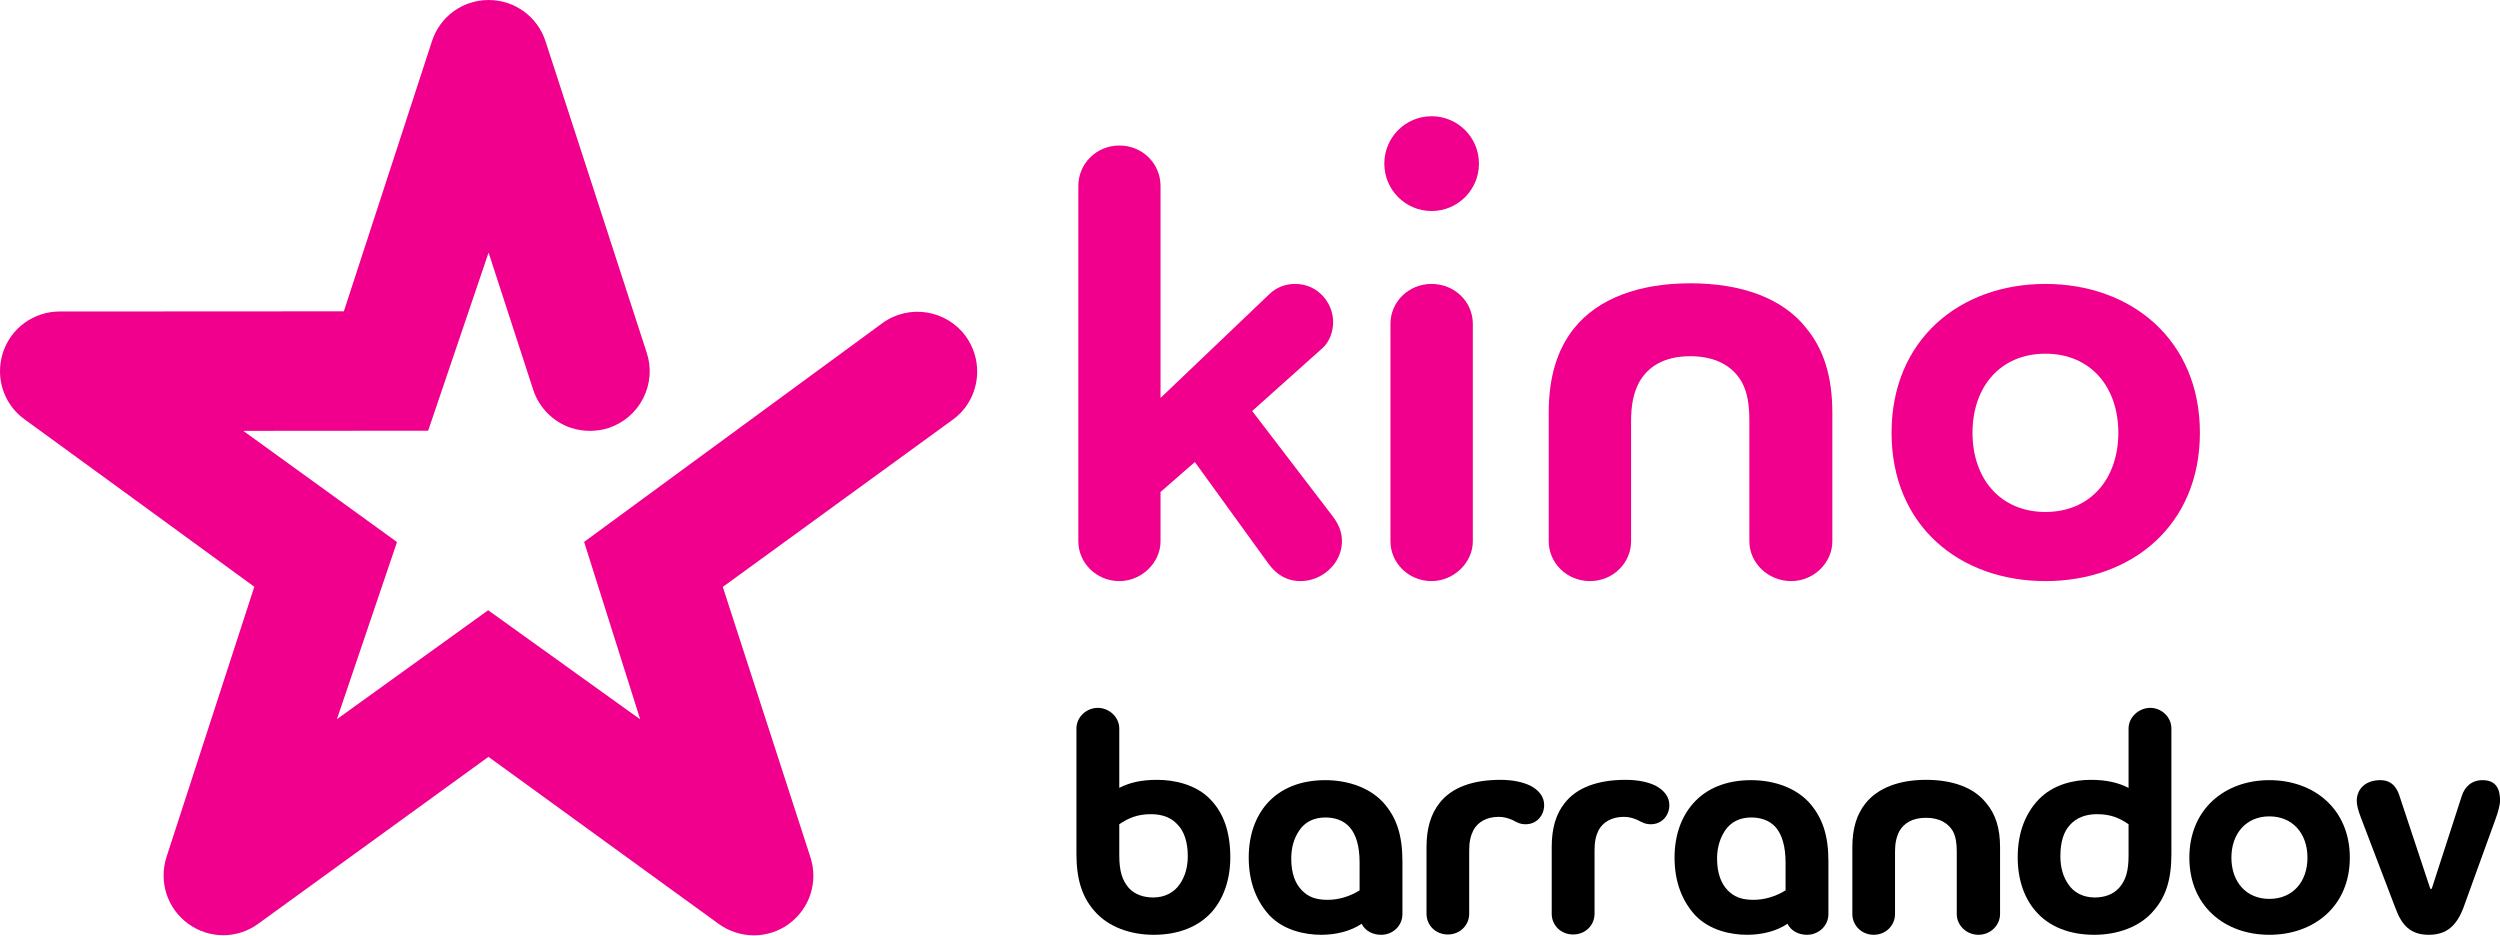
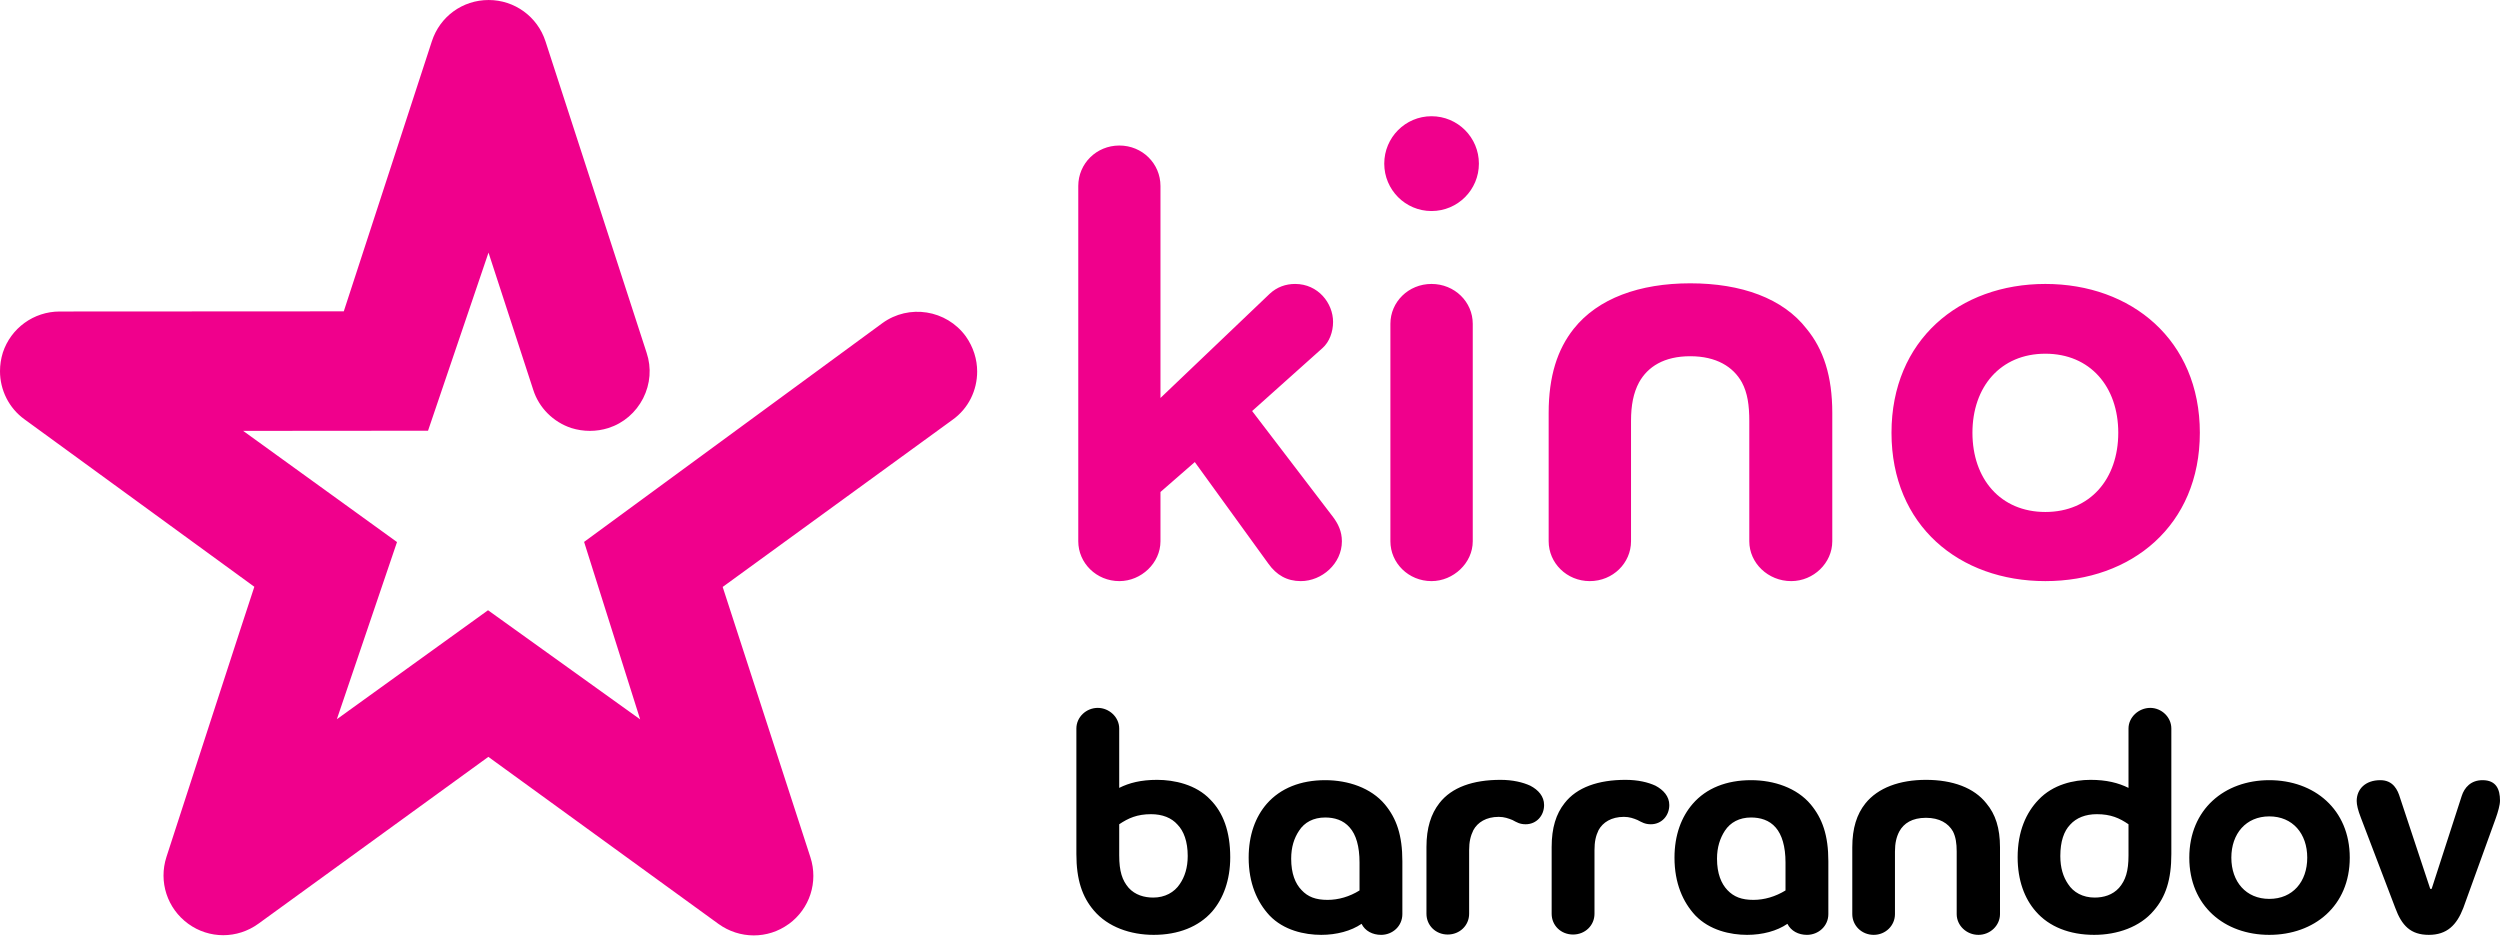
<svg xmlns="http://www.w3.org/2000/svg" height="224.49" width="600" version="1.1" viewBox="0 0 158.75 59.395">
-   <g transform="translate(-37.536 -92.191)">
-     <g>
-       <path d="m107.25 137.14c-0.74 0-1.36 0.59-1.36 1.31v7.97c0 1.63 0.37 2.72 1.11 3.58 0.89 1.06 2.33 1.55 3.8 1.55 1.56 0 2.86-0.51 3.71-1.48 0.71-0.82 1.15-2 1.15-3.44 0-1.65-0.45-2.84-1.26-3.67-0.91-0.96-2.3-1.25-3.38-1.25-1.03 0-1.77 0.18-2.41 0.51v-3.77c0-0.72-0.64-1.31-1.36-1.31zm3.38 6.75c0.72 0 1.3 0.23 1.68 0.66 0.4 0.41 0.65 1.07 0.65 2 0 0.74-0.19 1.32-0.5 1.77-0.35 0.53-0.95 0.86-1.69 0.86-0.57 0-1.15-0.16-1.56-0.61-0.41-0.48-0.6-1.05-0.6-2.07v-1.97c0.58-0.39 1.14-0.64 2.02-0.64z" />
-       <path d="m121.69 141.73c-1.56 0-2.84 0.51-3.71 1.5-0.72 0.83-1.15 1.98-1.15 3.42 0 1.63 0.54 2.82 1.32 3.67 0.9 0.94 2.22 1.23 3.29 1.23 0.97 0 1.9-0.25 2.56-0.7 0.22 0.45 0.7 0.7 1.24 0.7 0.73 0 1.35-0.56 1.35-1.32v-3.35c0-1.65-0.37-2.72-1.11-3.61-0.88-1.05-2.33-1.54-3.79-1.54zm0 2.37c0.58 0 1.15 0.16 1.56 0.63 0.4 0.46 0.62 1.2 0.62 2.23v1.77c-0.63 0.39-1.33 0.6-2.03 0.6-0.75 0-1.25-0.19-1.65-0.62-0.4-0.41-0.66-1.05-0.66-2 0-0.72 0.18-1.29 0.5-1.77 0.34-0.53 0.92-0.84 1.66-0.84z" />
-       <path d="m134.71 142.08c-0.48-0.23-1.12-0.37-1.89-0.37-1.74 0-3.1 0.47-3.88 1.48-0.53 0.68-0.82 1.57-0.82 2.78v4.24c0 0.75 0.59 1.32 1.35 1.32s1.36-0.57 1.36-1.32v-4.04c0-0.53 0.09-0.9 0.27-1.27 0.27-0.49 0.81-0.84 1.61-0.84 0.35 0 0.62 0.1 0.87 0.2 0.28 0.15 0.47 0.27 0.84 0.27 0.68 0 1.17-0.54 1.17-1.22 0-0.55-0.36-0.96-0.88-1.23" />
-       <path d="m142.66 142.08c-0.47-0.23-1.11-0.37-1.9-0.37-1.72 0-3.09 0.47-3.87 1.48-0.54 0.68-0.82 1.57-0.82 2.78v4.24c0 0.75 0.59 1.32 1.36 1.32 0.76 0 1.36-0.57 1.36-1.32v-4.04c0-0.53 0.08-0.9 0.26-1.27 0.27-0.49 0.81-0.84 1.61-0.84 0.35 0 0.62 0.1 0.86 0.2 0.29 0.15 0.48 0.27 0.85 0.27 0.68 0 1.17-0.54 1.17-1.22 0-0.55-0.37-0.96-0.88-1.23" />
-       <path d="m148.73 141.73c-1.56 0-2.84 0.51-3.7 1.5-0.72 0.83-1.16 1.98-1.16 3.42 0 1.63 0.54 2.82 1.32 3.67 0.91 0.94 2.23 1.23 3.29 1.23 0.98 0 1.9-0.25 2.56-0.7 0.23 0.45 0.7 0.7 1.24 0.7 0.73 0 1.36-0.56 1.36-1.32v-3.35c0-1.65-0.38-2.72-1.12-3.61-0.88-1.05-2.33-1.54-3.79-1.54zm0 2.37c0.58 0 1.16 0.16 1.57 0.63 0.39 0.46 0.62 1.2 0.62 2.23v1.77c-0.64 0.39-1.34 0.6-2.04 0.6-0.74 0-1.24-0.19-1.65-0.62-0.39-0.41-0.66-1.05-0.66-2 0-0.72 0.19-1.29 0.5-1.77 0.35-0.53 0.92-0.84 1.66-0.84z" />
-       <path d="m159.84 141.71c-1.67 0-3.05 0.49-3.85 1.5-0.54 0.68-0.83 1.56-0.83 2.78v4.24c0 0.73 0.59 1.32 1.36 1.32 0.76 0 1.35-0.59 1.35-1.32v-3.97c0-0.52 0.09-0.93 0.27-1.28 0.29-0.51 0.82-0.86 1.7-0.86 0.86 0 1.42 0.35 1.71 0.86 0.18 0.35 0.24 0.76 0.24 1.28v3.97c0 0.73 0.62 1.32 1.38 1.32 0.75 0 1.37-0.59 1.37-1.32v-4.24c0-1.22-0.29-2.1-0.86-2.78-0.78-1.01-2.15-1.5-3.84-1.5" />
-       <path d="m174.08 137.14c-0.73 0-1.38 0.59-1.38 1.31v3.77c-0.65-0.33-1.4-0.51-2.41-0.51-1.07 0-2.38 0.29-3.3 1.25-0.79 0.83-1.33 2.02-1.33 3.67 0 1.44 0.43 2.62 1.16 3.44 0.84 0.97 2.14 1.48 3.7 1.48 1.46 0 2.91-0.49 3.79-1.55 0.75-0.86 1.11-1.95 1.11-3.58v-7.97c0-0.72-0.62-1.31-1.34-1.31zm-3.39 6.75c0.89 0 1.44 0.25 2.01 0.64v1.97c0 1.02-0.18 1.59-0.6 2.07-0.41 0.45-0.98 0.61-1.55 0.61-0.75 0-1.35-0.33-1.69-0.86-0.31-0.45-0.49-1.03-0.49-1.77 0-0.93 0.23-1.59 0.63-2 0.39-0.43 0.98-0.66 1.69-0.66z" />
-       <path d="m181.64 141.73c-2.84 0-5.08 1.85-5.08 4.92s2.24 4.9 5.08 4.9c2.85 0 5.11-1.83 5.11-4.9s-2.26-4.92-5.11-4.92zm0 2.3c1.49 0 2.42 1.1 2.42 2.62 0 1.53-0.93 2.62-2.42 2.62-1.48 0-2.41-1.09-2.41-2.62 0-1.52 0.93-2.62 2.41-2.62z" />
-       <path d="m195.18 141.73c-0.74 0-1.15 0.47-1.32 1l-1.91 5.9h-0.09l-1.92-5.79c-0.14-0.48-0.42-1.11-1.25-1.11-0.96 0-1.5 0.57-1.5 1.32 0 0.24 0.08 0.59 0.26 1.05l2.19 5.74c0.41 1.12 0.97 1.71 2.13 1.71 1.15 0 1.77-0.61 2.19-1.71l2.06-5.69c0.14-0.39 0.27-0.85 0.27-1.12 0-0.72-0.24-1.3-1.11-1.3" />
-     </g>
-     <g fill="#f0008c">
-       <path d="m93.568 112.71-18.94 13.89 3.561 11.27-9.655-6.93-9.604 6.92 3.816-11.25-9.761-7.06 11.739-0.01s3.644-10.75 3.837-11.31c0.181 0.55 2.834 8.71 2.834 8.71 0.37 1.14 1.273 2.05 2.423 2.43 0.777 0.24 1.596 0.24 2.356 0 0.965-0.32 1.748-0.99 2.205-1.89 0.461-0.91 0.54-1.93 0.225-2.89l-6.426-19.774c-0.509-1.573-1.965-2.625-3.608-2.625h-0.005c-1.652 0-3.096 1.052-3.602 2.625l-5.592 17.144c-0.147 0-18.042 0.01-18.042 0.01-1.648 0-3.098 1.05-3.607 2.61-0.123 0.39-0.186 0.78-0.186 1.18 0 1.19 0.56 2.34 1.563 3.06 0 0 13.94 10.15 14.586 10.63-0.05 0.14-5.573 17.15-5.573 17.15-0.51 1.58 0.044 3.28 1.375 4.25 1.336 0.97 3.128 0.97 4.459-0.01l14.607-10.59 14.607 10.6c1.335 0.97 3.128 0.98 4.459 0.02 0 0 0.004-0.01 0.008-0.01 1.331-0.97 1.881-2.67 1.369-4.24l-5.563-17.16 14.59-10.61c1.024-0.73 1.564-1.9 1.564-3.07 0-0.77-0.233-1.55-0.72-2.23-1.23-1.69-3.61-2.07-5.299-0.84" />
-       <path d="m117.05 118.29 5.14 6.72c0.32 0.44 0.56 0.91 0.56 1.55 0 1.42-1.27 2.53-2.62 2.53-0.87 0-1.54-0.4-2.05-1.11l-4.67-6.45-2.18 1.9v3.13c0 1.38-1.22 2.53-2.61 2.53-1.46 0-2.61-1.15-2.61-2.53v-22.56c0-1.42 1.15-2.57 2.61-2.57s2.61 1.15 2.61 2.57v13.46l6.93-6.61c0.47-0.44 1.03-0.63 1.62-0.63 1.46 0 2.41 1.22 2.41 2.41 0 0.63-0.23 1.26-0.67 1.66l-4.47 4z" />
-       <path d="m128.44 110.22c1.47 0 2.62 1.14 2.62 2.53v13.81c0 1.38-1.23 2.53-2.62 2.53-1.46 0-2.61-1.15-2.61-2.53v-13.81c0-1.39 1.15-2.53 2.61-2.53" />
-       <path d="m125.44 102.58c0-1.66 1.34-3.009 3-3.009 1.67 0 3.01 1.349 3.01 3.009s-1.34 3.01-3.01 3.01c-1.66 0-3-1.35-3-3.01" />
-       <path d="m135.88 118.41c0-2.34 0.56-4.04 1.59-5.35 1.54-1.94 4.19-2.88 7.4-2.88 3.24 0 5.89 0.94 7.39 2.88 1.07 1.31 1.63 3.01 1.63 5.35v8.15c0 1.38-1.19 2.53-2.61 2.53-1.47 0-2.66-1.15-2.66-2.53v-7.64c0-0.99-0.11-1.78-0.47-2.45-0.55-0.99-1.62-1.66-3.28-1.66-1.67 0-2.7 0.67-3.25 1.66-0.36 0.67-0.51 1.46-0.51 2.45v7.64c0 1.38-1.15 2.53-2.61 2.53-1.47 0-2.62-1.15-2.62-2.53v-8.15z" />
-       <path d="m167.42 110.22c-5.46 0-9.77 3.56-9.77 9.45 0 5.9 4.31 9.42 9.77 9.42s9.81-3.52 9.81-9.42c0-5.89-4.35-9.45-9.81-9.45zm0 4.43c2.85 0 4.63 2.09 4.63 5.02s-1.78 5.03-4.63 5.03-4.63-2.1-4.63-5.03 1.78-5.02 4.63-5.02z" />
-     </g>
+   <g transform="translate(531.43 153.01)">
+     <path d="m-461.72-108.06c-0.74 0-1.36 0.59-1.36 1.31v7.974c0 1.627 0.37 2.718 1.11 3.582 0.89 1.053 2.33 1.547 3.8 1.547 1.56 0 2.86-0.515 3.71-1.481 0.71-0.824 1.15-1.998 1.15-3.443 0-1.649-0.45-2.839-1.26-3.659-0.91-0.97-2.31-1.26-3.38-1.26-1.03 0-1.77 0.19-2.41 0.51v-3.77c0-0.72-0.64-1.31-1.36-1.31zm66.83 0c-0.73 0-1.38 0.59-1.38 1.31v3.77c-0.65-0.32-1.4-0.51-2.41-0.51-1.07 0-2.38 0.29-3.3 1.26-0.79 0.82-1.33 2.01-1.33 3.659 0 1.445 0.43 2.619 1.16 3.443 0.84 0.966 2.14 1.481 3.7 1.481 1.46 0 2.91-0.494 3.79-1.547 0.75-0.864 1.11-1.955 1.11-3.582v-7.974c0-0.72-0.62-1.31-1.34-1.31zm-41.26 4.57c-1.74 0-3.1 0.47-3.88 1.48-0.53 0.68-0.82 1.57-0.82 2.783v4.241c0 0.743 0.59 1.318 1.35 1.318s1.36-0.575 1.36-1.318v-4.038c0-0.535 0.09-0.905 0.27-1.276 0.27-0.49 0.81-0.84 1.61-0.84 0.35 0 0.62 0.1 0.87 0.2 0.28 0.15 0.47 0.27 0.84 0.27 0.68 0 1.17-0.54 1.17-1.22 0-0.55-0.36-0.96-0.88-1.23-0.48-0.22-1.12-0.37-1.89-0.37zm7.94 0c-1.72 0-3.09 0.47-3.87 1.48-0.54 0.68-0.82 1.57-0.82 2.783v4.241c0 0.743 0.59 1.318 1.36 1.318 0.76 0 1.36-0.575 1.36-1.318v-4.038c0-0.535 0.08-0.905 0.26-1.276 0.27-0.49 0.81-0.84 1.61-0.84 0.35 0 0.62 0.1 0.86 0.2 0.29 0.15 0.48 0.27 0.85 0.27 0.68 0 1.17-0.54 1.17-1.22 0-0.55-0.37-0.96-0.88-1.23-0.48-0.22-1.11-0.37-1.9-0.37zm19.08 0c-1.67 0-3.05 0.5-3.85 1.5-0.54 0.68-0.83 1.56-0.83 2.782v4.244c0 0.721 0.59 1.317 1.36 1.317 0.76 0 1.35-0.596 1.35-1.317v-3.976c0-0.515 0.09-0.926 0.28-1.28 0.28-0.51 0.81-0.86 1.69-0.86 0.86 0 1.42 0.35 1.71 0.86 0.18 0.354 0.24 0.765 0.24 1.28v3.976c0 0.721 0.62 1.317 1.38 1.317 0.75 0 1.37-0.596 1.37-1.317v-4.244c0-1.222-0.29-2.102-0.86-2.782-0.78-1-2.15-1.5-3.84-1.5zm-38.15 0.02c-1.56 0-2.84 0.51-3.71 1.5-0.72 0.83-1.15 1.981-1.15 3.421 0 1.628 0.54 2.824 1.32 3.666 0.9 0.947 2.22 1.236 3.29 1.236 0.97 0 1.9-0.247 2.56-0.701 0.22 0.454 0.7 0.701 1.24 0.701 0.73 0 1.35-0.557 1.35-1.317v-3.358c0-1.649-0.37-2.718-1.11-3.608-0.88-1.05-2.33-1.54-3.79-1.54zm27.04 0c-1.56 0-2.84 0.51-3.7 1.5-0.72 0.83-1.16 1.981-1.16 3.421 0 1.628 0.54 2.824 1.32 3.666 0.91 0.947 2.23 1.236 3.29 1.236 0.98 0 1.9-0.247 2.56-0.701 0.23 0.454 0.7 0.701 1.24 0.701 0.73 0 1.36-0.557 1.36-1.317v-3.358c0-1.649-0.38-2.718-1.12-3.608-0.88-1.05-2.33-1.54-3.79-1.54zm32.91 0c-2.84 0-5.08 1.85-5.08 4.921 0 3.068 2.24 4.902 5.08 4.902 2.85 0 5.11-1.834 5.11-4.902 0-3.071-2.26-4.921-5.11-4.921zm7.05 0c-0.96 0-1.5 0.58-1.5 1.32 0 0.24 0.08 0.59 0.26 1.05l2.19 5.744c0.41 1.113 0.97 1.709 2.13 1.709 1.15 0 1.77-0.616 2.19-1.709l2.06-5.694c0.14-0.39 0.27-0.85 0.27-1.12 0-0.72-0.24-1.3-1.11-1.3-0.74 0-1.15 0.47-1.32 1l-1.91 5.902h-0.09l-1.92-5.792c-0.14-0.47-0.42-1.11-1.25-1.11zm-78.06 2.16c0.72 0 1.3 0.23 1.68 0.66 0.4 0.41 0.65 1.073 0.65 1.998 0 0.742-0.19 1.319-0.5 1.774-0.35 0.533-0.95 0.863-1.69 0.863-0.57 0-1.15-0.164-1.56-0.618-0.41-0.475-0.6-1.049-0.6-2.061v-1.976c0.58-0.39 1.14-0.64 2.02-0.64zm60.06 0c0.89 0 1.44 0.25 2.01 0.64v1.976c0 1.012-0.19 1.586-0.6 2.061-0.41 0.454-0.98 0.618-1.55 0.618-0.75 0-1.35-0.33-1.69-0.863-0.31-0.455-0.49-1.032-0.49-1.774 0-0.925 0.23-1.588 0.63-1.998 0.39-0.43 0.97-0.66 1.69-0.66zm10.95 0.14c1.49 0 2.41 1.1 2.41 2.621 0 1.527-0.92 2.618-2.41 2.618-1.48 0-2.41-1.091-2.41-2.618 0-1.521 0.93-2.621 2.41-2.621zm-59.95 0.07c0.58 0 1.15 0.16 1.56 0.64 0.4 0.45 0.62 1.19 0.62 2.221v1.772c-0.63 0.391-1.33 0.599-2.03 0.599-0.75 0-1.25-0.19-1.65-0.622-0.4-0.411-0.66-1.049-0.66-1.994 0-0.724 0.18-1.297 0.5-1.776 0.34-0.53 0.91-0.84 1.66-0.84zm27.04 0c0.58 0 1.16 0.16 1.57 0.64 0.39 0.45 0.62 1.19 0.62 2.221v1.772c-0.64 0.391-1.34 0.599-2.04 0.599-0.74 0-1.24-0.19-1.65-0.622-0.39-0.411-0.66-1.049-0.66-1.994 0-0.724 0.19-1.297 0.5-1.776 0.35-0.53 0.92-0.84 1.66-0.84z" />
+     <path d="m-475.4-132.49-18.94 13.89 3.56 11.27-9.66-6.93-9.6 6.92 3.82-11.25-9.77-7.06 11.74-0.01l3.84-11.31c0.18 0.56 2.84 8.71 2.84 8.71 0.36 1.14 1.27 2.05 2.42 2.43 0.77 0.24 1.59 0.24 2.35 0 0.97-0.31 1.75-0.99 2.21-1.89 0.46-0.91 0.54-1.93 0.22-2.89l-6.42-19.77c-0.51-1.58-1.97-2.63-3.61-2.63-1.66 0-3.1 1.05-3.61 2.63 0 0-5.34 16.38-5.59 17.14-0.15 0-18.04 0.01-18.04 0.01-1.65 0-3.1 1.06-3.61 2.61-0.12 0.39-0.18 0.78-0.18 1.18 0 1.19 0.56 2.34 1.56 3.06 0 0 13.94 10.15 14.59 10.63-0.06 0.14-5.58 17.153-5.58 17.153-0.51 1.579 0.05 3.275 1.38 4.245 1.33 0.969 3.12 0.969 4.46-0.004l14.6-10.594 14.61 10.606c1.34 0.969 3.13 0.978 4.46 0.012 0 0 0-0.004 0.01-0.004 1.33-0.97 1.88-2.669 1.37-4.241l-5.57-17.163 14.59-10.61c1.03-0.73 1.57-1.89 1.57-3.07 0-0.77-0.24-1.55-0.72-2.23-1.23-1.69-3.61-2.07-5.3-0.84" fill="#f0008c" />
+     <path d="m-440.53-145.63c-1.66 0-3 1.35-3 3.01s1.34 3.01 3 3.01c1.67 0 3.01-1.35 3.01-3.01s-1.34-3.01-3.01-3.01zm-19.82 1.86c-1.46 0-2.61 1.15-2.61 2.57v22.56c0 1.38 1.15 2.53 2.61 2.53 1.39 0 2.61-1.15 2.61-2.53v-3.13l2.18-1.9 4.67 6.45c0.51 0.72 1.18 1.11 2.06 1.11 1.34 0 2.61-1.11 2.61-2.53 0-0.63-0.24-1.11-0.56-1.54l-5.14-6.73 4.47-4c0.44-0.39 0.67-1.03 0.67-1.66 0-1.19-0.95-2.41-2.41-2.41-0.59 0-1.15 0.19-1.62 0.63l-6.93 6.61v-13.46c0-1.42-1.15-2.57-2.61-2.57zm36.25 8.75c-3.21 0-5.86 0.95-7.4 2.89-1.03 1.3-1.59 3-1.59 5.34v8.15c0 1.38 1.15 2.53 2.61 2.53 1.47 0 2.62-1.15 2.62-2.53v-7.64c0-0.99 0.15-1.78 0.51-2.45 0.55-0.99 1.58-1.66 3.25-1.66 1.66 0 2.73 0.67 3.28 1.66 0.36 0.67 0.47 1.46 0.47 2.45v7.64c0 1.38 1.19 2.53 2.66 2.53 1.42 0 2.61-1.15 2.61-2.53v-8.15c0-2.34-0.56-4.04-1.63-5.34-1.5-1.94-4.15-2.89-7.39-2.89zm-16.43 0.04c-1.46 0-2.61 1.14-2.61 2.53v13.81c0 1.38 1.15 2.53 2.61 2.53 1.39 0 2.62-1.15 2.62-2.53v-13.81c0-1.39-1.15-2.53-2.62-2.53zm38.98 0c-5.46 0-9.77 3.56-9.77 9.45 0 5.9 4.31 9.42 9.77 9.42s9.81-3.52 9.81-9.42c0-5.89-4.35-9.45-9.81-9.45zm0 4.43c2.85 0 4.63 2.1 4.63 5.02 0 2.93-1.78 5.03-4.63 5.03s-4.63-2.1-4.63-5.03c0-2.92 1.78-5.02 4.63-5.02z" fill="#f0008c" />
  </g>
</svg>
